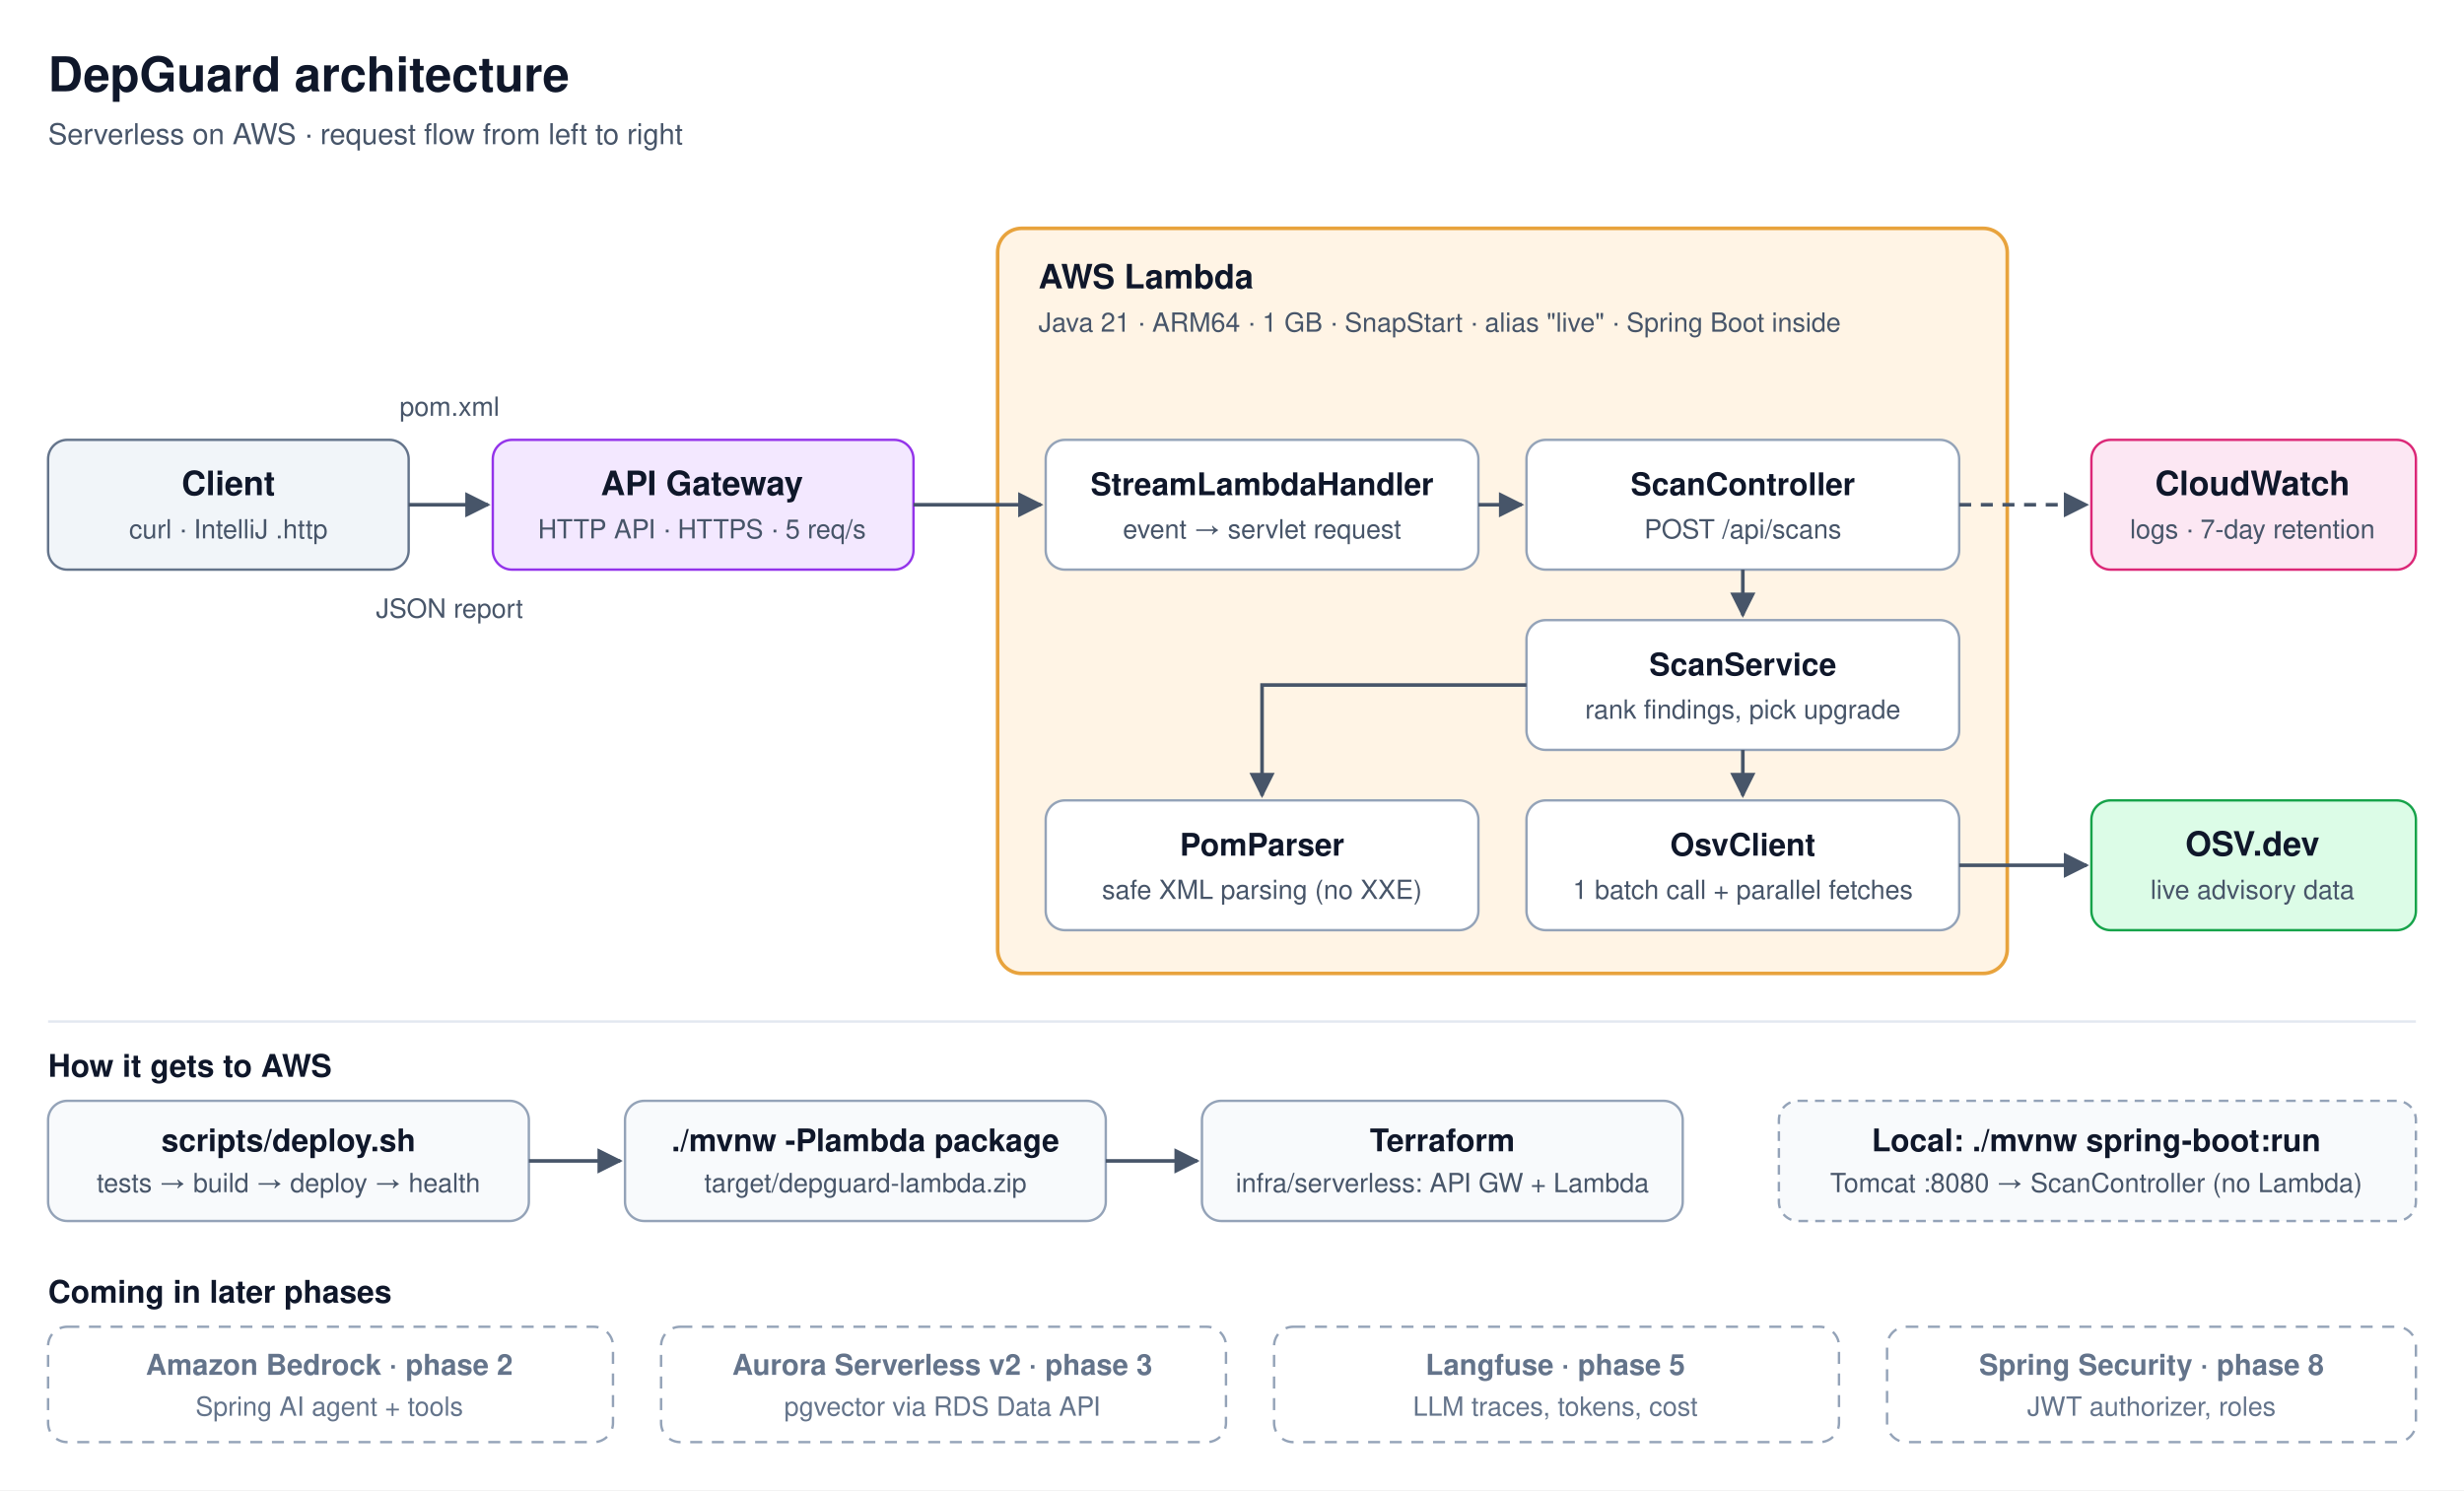
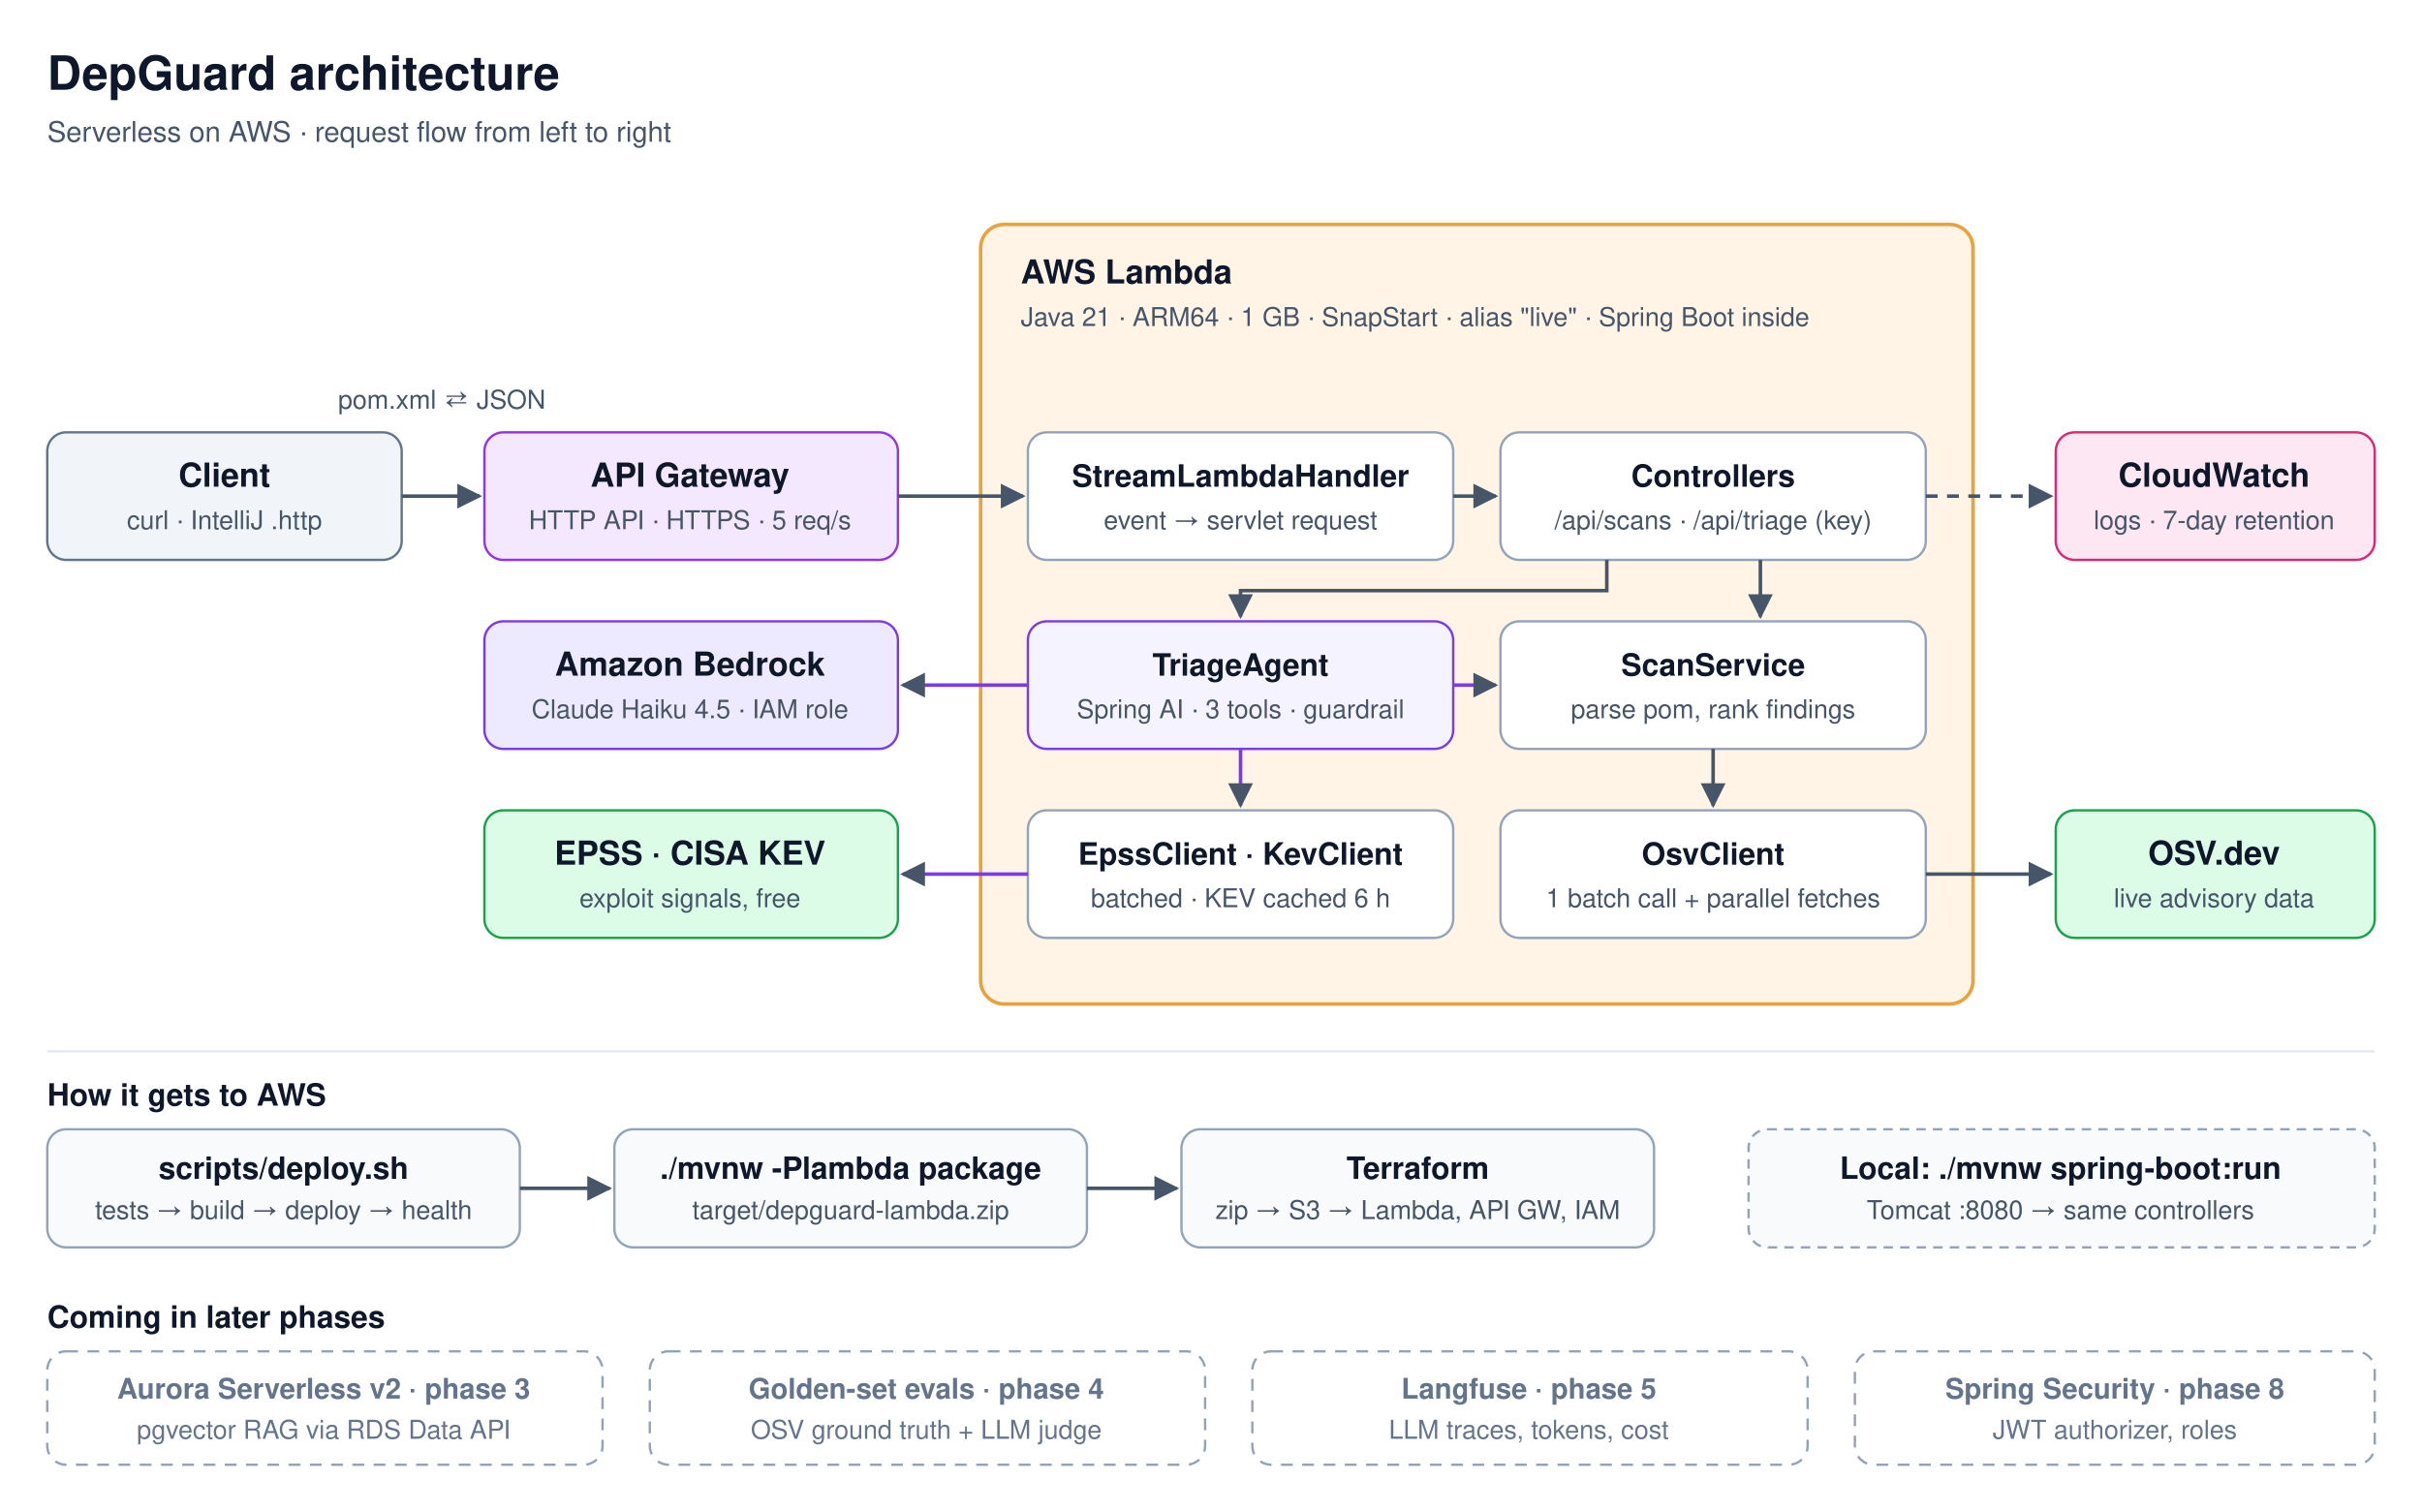
- <svg xmlns="http://www.w3.org/2000/svg" viewBox="0 0 1025 620" width="1025" height="620" font-family="-apple-system, 'Segoe UI', Helvetica, Arial, sans-serif">
+ <svg xmlns="http://www.w3.org/2000/svg" viewBox="0 0 1025 640" width="1025" height="640" font-family="-apple-system, 'Segoe UI', Helvetica, Arial, sans-serif">
  <defs>
    <marker id="arrow" viewBox="0 0 10 10" refX="9" refY="5" markerWidth="7" markerHeight="7" orient="auto-start-reverse">
      <path d="M0,0 L10,5 L0,10 z" fill="#475569" />
    </marker>
  </defs>
-   <rect width="1025" height="620" fill="#ffffff" />
+   <rect width="1025" height="640" fill="#ffffff" />
  <text x="20" y="38" font-size="20" font-weight="700" fill="#0f172a">DepGuard architecture</text>
  <text x="20" y="60" font-size="12" fill="#475569">Serverless on AWS · request flow from left to right</text>
  <rect x="20" y="183" width="150" height="54" rx="8" fill="#f1f5f9" stroke="#64748b" />
  <text x="95" y="206" font-size="14" font-weight="700" fill="#0f172a" text-anchor="middle">Client</text>
  <text x="95" y="224" font-size="11" fill="#475569" text-anchor="middle">curl · IntelliJ .http</text>
  <rect x="205" y="183" width="175" height="54" rx="8" fill="#f3e8ff" stroke="#9333ea" />
  <text x="292" y="206" font-size="14" font-weight="700" fill="#0f172a" text-anchor="middle">API Gateway</text>
  <text x="292" y="224" font-size="11" fill="#475569" text-anchor="middle">HTTP API · HTTPS · 5 req/s</text>
-   <rect x="415" y="95" width="420" height="310" rx="10" fill="#fff4e5" stroke="#e8a33d" stroke-width="1.5" />
+   <rect x="205" y="263" width="175" height="54" rx="8" fill="#ede9fe" stroke="#7c3aed" />
+   <text x="292" y="286" font-size="14" font-weight="700" fill="#0f172a" text-anchor="middle">Amazon Bedrock</text>
+   <text x="292" y="304" font-size="11" fill="#475569" text-anchor="middle">Claude Haiku 4.5 · IAM role</text>
+   <rect x="205" y="343" width="175" height="54" rx="8" fill="#dcfce7" stroke="#16a34a" />
+   <text x="292" y="366" font-size="14" font-weight="700" fill="#0f172a" text-anchor="middle">EPSS · CISA KEV</text>
+   <text x="292" y="384" font-size="11" fill="#475569" text-anchor="middle">exploit signals, free</text>
+   <rect x="415" y="95" width="420" height="330" rx="10" fill="#fff4e5" stroke="#e8a33d" stroke-width="1.5" />
  <text x="432" y="120" font-size="14" font-weight="700" fill="#0f172a">AWS Lambda</text>
  <text x="432" y="138" font-size="11" fill="#475569">Java 21 · ARM64 · 1 GB · SnapStart · alias "live" · Spring Boot inside</text>
  <rect x="435" y="183" width="180" height="54" rx="8" fill="#ffffff" stroke="#94a3b8" />
  <text x="525" y="206" font-size="13" font-weight="700" fill="#0f172a" text-anchor="middle">StreamLambdaHandler</text>
  <text x="525" y="224" font-size="11" fill="#475569" text-anchor="middle">event → servlet request</text>
  <rect x="635" y="183" width="180" height="54" rx="8" fill="#ffffff" stroke="#94a3b8" />
-   <text x="725" y="206" font-size="13" font-weight="700" fill="#0f172a" text-anchor="middle">ScanController</text>
-   <text x="725" y="224" font-size="11" fill="#475569" text-anchor="middle">POST /api/scans</text>
-   <rect x="635" y="258" width="180" height="54" rx="8" fill="#ffffff" stroke="#94a3b8" />
-   <text x="725" y="281" font-size="13" font-weight="700" fill="#0f172a" text-anchor="middle">ScanService</text>
-   <text x="725" y="299" font-size="11" fill="#475569" text-anchor="middle">rank findings, pick upgrade</text>
-   <rect x="435" y="333" width="180" height="54" rx="8" fill="#ffffff" stroke="#94a3b8" />
-   <text x="525" y="356" font-size="13" font-weight="700" fill="#0f172a" text-anchor="middle">PomParser</text>
-   <text x="525" y="374" font-size="11" fill="#475569" text-anchor="middle">safe XML parsing (no XXE)</text>
-   <rect x="635" y="333" width="180" height="54" rx="8" fill="#ffffff" stroke="#94a3b8" />
-   <text x="725" y="356" font-size="13" font-weight="700" fill="#0f172a" text-anchor="middle">OsvClient</text>
-   <text x="725" y="374" font-size="11" fill="#475569" text-anchor="middle">1 batch call + parallel fetches</text>
-   <rect x="870" y="333" width="135" height="54" rx="8" fill="#dcfce7" stroke="#16a34a" />
-   <text x="937" y="356" font-size="14" font-weight="700" fill="#0f172a" text-anchor="middle">OSV.dev</text>
-   <text x="937" y="374" font-size="11" fill="#475569" text-anchor="middle">live advisory data</text>
+   <text x="725" y="206" font-size="13" font-weight="700" fill="#0f172a" text-anchor="middle">Controllers</text>
+   <text x="725" y="224" font-size="11" fill="#475569" text-anchor="middle">/api/scans · /api/triage (key)</text>
+   <rect x="435" y="263" width="180" height="54" rx="8" fill="#f5f3ff" stroke="#7c3aed" />
+   <text x="525" y="286" font-size="13" font-weight="700" fill="#0f172a" text-anchor="middle">TriageAgent</text>
+   <text x="525" y="304" font-size="11" fill="#475569" text-anchor="middle">Spring AI · 3 tools · guardrail</text>
+   <rect x="635" y="263" width="180" height="54" rx="8" fill="#ffffff" stroke="#94a3b8" />
+   <text x="725" y="286" font-size="13" font-weight="700" fill="#0f172a" text-anchor="middle">ScanService</text>
+   <text x="725" y="304" font-size="11" fill="#475569" text-anchor="middle">parse pom, rank findings</text>
+   <rect x="435" y="343" width="180" height="54" rx="8" fill="#ffffff" stroke="#94a3b8" />
+   <text x="525" y="366" font-size="13" font-weight="700" fill="#0f172a" text-anchor="middle">EpssClient · KevClient</text>
+   <text x="525" y="384" font-size="11" fill="#475569" text-anchor="middle">batched · KEV cached 6 h</text>
+   <rect x="635" y="343" width="180" height="54" rx="8" fill="#ffffff" stroke="#94a3b8" />
+   <text x="725" y="366" font-size="13" font-weight="700" fill="#0f172a" text-anchor="middle">OsvClient</text>
+   <text x="725" y="384" font-size="11" fill="#475569" text-anchor="middle">1 batch call + parallel fetches</text>
  <rect x="870" y="183" width="135" height="54" rx="8" fill="#fce7f3" stroke="#db2777" />
  <text x="937" y="206" font-size="14" font-weight="700" fill="#0f172a" text-anchor="middle">CloudWatch</text>
  <text x="937" y="224" font-size="11" fill="#475569" text-anchor="middle">logs · 7-day retention</text>
+   <rect x="870" y="343" width="135" height="54" rx="8" fill="#dcfce7" stroke="#16a34a" />
+   <text x="937" y="366" font-size="14" font-weight="700" fill="#0f172a" text-anchor="middle">OSV.dev</text>
+   <text x="937" y="384" font-size="11" fill="#475569" text-anchor="middle">live advisory data</text>
  <g stroke="#475569" stroke-width="1.5" fill="none">
    <line x1="170" y1="210" x2="203" y2="210" marker-end="url(#arrow)" />
    <line x1="380" y1="210" x2="433" y2="210" marker-end="url(#arrow)" />
    <line x1="615" y1="210" x2="633" y2="210" marker-end="url(#arrow)" />
-     <line x1="725" y1="237" x2="725" y2="256" marker-end="url(#arrow)" />
-     <line x1="725" y1="312" x2="725" y2="331" marker-end="url(#arrow)" />
-     <polyline points="635,285 525,285 525,331" marker-end="url(#arrow)" />
-     <line x1="815" y1="360" x2="868" y2="360" marker-end="url(#arrow)" />
+     <line x1="745" y1="237" x2="745" y2="261" marker-end="url(#arrow)" />
+     <polyline points="680,237 680,250 525,250 525,261" marker-end="url(#arrow)" />
+     <line x1="725" y1="317" x2="725" y2="341" marker-end="url(#arrow)" />
+     <line x1="815" y1="370" x2="868" y2="370" marker-end="url(#arrow)" />
    <line x1="815" y1="210" x2="868" y2="210" stroke-dasharray="5 4" marker-end="url(#arrow)" />
  </g>
-   <text x="187" y="173" font-size="11" fill="#475569" text-anchor="middle">pom.xml</text>
-   <text x="187" y="257" font-size="11" fill="#475569" text-anchor="middle">JSON report</text>
-   <line x1="20" y1="425" x2="1005" y2="425" stroke="#e2e8f0" />
-   <text x="20" y="448" font-size="13" font-weight="700" fill="#0f172a">How it gets to AWS</text>
-   <rect x="20" y="458" width="200" height="50" rx="8" fill="#f8fafc" stroke="#94a3b8" />
-   <text x="120" y="479" font-size="13" font-weight="700" fill="#0f172a" text-anchor="middle">scripts/deploy.sh</text>
-   <text x="120" y="496" font-size="11" fill="#475569" text-anchor="middle">tests → build → deploy → health</text>
-   <rect x="260" y="458" width="200" height="50" rx="8" fill="#f8fafc" stroke="#94a3b8" />
-   <text x="360" y="479" font-size="13" font-weight="700" fill="#0f172a" text-anchor="middle">./mvnw -Plambda package</text>
-   <text x="360" y="496" font-size="11" fill="#475569" text-anchor="middle">target/depguard-lambda.zip</text>
-   <rect x="500" y="458" width="200" height="50" rx="8" fill="#f8fafc" stroke="#94a3b8" />
-   <text x="600" y="479" font-size="13" font-weight="700" fill="#0f172a" text-anchor="middle">Terraform</text>
-   <text x="600" y="496" font-size="11" fill="#475569" text-anchor="middle">infra/serverless: API GW + Lambda</text>
+   <g stroke="#7c3aed" stroke-width="1.5" fill="none">
+     <line x1="615" y1="290" x2="633" y2="290" marker-end="url(#arrow)" />
+     <line x1="525" y1="317" x2="525" y2="341" marker-end="url(#arrow)" />
+     <line x1="435" y1="290" x2="382" y2="290" marker-end="url(#arrow)" />
+     <line x1="435" y1="370" x2="382" y2="370" marker-end="url(#arrow)" />
+   </g>
+   <text x="187" y="173" font-size="11" fill="#475569" text-anchor="middle">pom.xml ⇄ JSON</text>
+   <line x1="20" y1="445" x2="1005" y2="445" stroke="#e2e8f0" />
+   <text x="20" y="468" font-size="13" font-weight="700" fill="#0f172a">How it gets to AWS</text>
+   <rect x="20" y="478" width="200" height="50" rx="8" fill="#f8fafc" stroke="#94a3b8" />
+   <text x="120" y="499" font-size="13" font-weight="700" fill="#0f172a" text-anchor="middle">scripts/deploy.sh</text>
+   <text x="120" y="516" font-size="11" fill="#475569" text-anchor="middle">tests → build → deploy → health</text>
+   <rect x="260" y="478" width="200" height="50" rx="8" fill="#f8fafc" stroke="#94a3b8" />
+   <text x="360" y="499" font-size="13" font-weight="700" fill="#0f172a" text-anchor="middle">./mvnw -Plambda package</text>
+   <text x="360" y="516" font-size="11" fill="#475569" text-anchor="middle">target/depguard-lambda.zip</text>
+   <rect x="500" y="478" width="200" height="50" rx="8" fill="#f8fafc" stroke="#94a3b8" />
+   <text x="600" y="499" font-size="13" font-weight="700" fill="#0f172a" text-anchor="middle">Terraform</text>
+   <text x="600" y="516" font-size="11" fill="#475569" text-anchor="middle">zip → S3 → Lambda, API GW, IAM</text>
  <g stroke="#475569" stroke-width="1.5" fill="none">
-     <line x1="220" y1="483" x2="258" y2="483" marker-end="url(#arrow)" />
-     <line x1="460" y1="483" x2="498" y2="483" marker-end="url(#arrow)" />
+     <line x1="220" y1="503" x2="258" y2="503" marker-end="url(#arrow)" />
+     <line x1="460" y1="503" x2="498" y2="503" marker-end="url(#arrow)" />
  </g>
-   <rect x="740" y="458" width="265" height="50" rx="8" fill="#f8fafc" stroke="#94a3b8" stroke-dasharray="4 3" />
-   <text x="872" y="479" font-size="13" font-weight="700" fill="#0f172a" text-anchor="middle">Local: ./mvnw spring-boot:run</text>
-   <text x="872" y="496" font-size="11" fill="#475569" text-anchor="middle">Tomcat :8080 → ScanController (no Lambda)</text>
-   <text x="20" y="542" font-size="13" font-weight="700" fill="#0f172a">Coming in later phases</text>
+   <rect x="740" y="478" width="265" height="50" rx="8" fill="#f8fafc" stroke="#94a3b8" stroke-dasharray="4 3" />
+   <text x="872" y="499" font-size="13" font-weight="700" fill="#0f172a" text-anchor="middle">Local: ./mvnw spring-boot:run</text>
+   <text x="872" y="516" font-size="11" fill="#475569" text-anchor="middle">Tomcat :8080 → same controllers</text>
+   <text x="20" y="562" font-size="13" font-weight="700" fill="#0f172a">Coming in later phases</text>
  <g fill="#ffffff" stroke="#94a3b8" stroke-dasharray="5 4">
-     <rect x="20" y="552" width="235" height="48" rx="8" />
-     <rect x="275" y="552" width="235" height="48" rx="8" />
-     <rect x="530" y="552" width="235" height="48" rx="8" />
-     <rect x="785" y="552" width="220" height="48" rx="8" />
+     <rect x="20" y="572" width="235" height="48" rx="8" />
+     <rect x="275" y="572" width="235" height="48" rx="8" />
+     <rect x="530" y="572" width="235" height="48" rx="8" />
+     <rect x="785" y="572" width="220" height="48" rx="8" />
  </g>
  <g font-size="12" fill="#64748b" text-anchor="middle">
-     <text x="137" y="572" font-weight="700">Amazon Bedrock · phase 2</text>
-     <text x="137" y="589" font-size="11">Spring AI agent + tools</text>
-     <text x="392" y="572" font-weight="700">Aurora Serverless v2 · phase 3</text>
-     <text x="392" y="589" font-size="11">pgvector via RDS Data API</text>
-     <text x="647" y="572" font-weight="700">Langfuse · phase 5</text>
-     <text x="647" y="589" font-size="11">LLM traces, tokens, cost</text>
-     <text x="895" y="572" font-weight="700">Spring Security · phase 8</text>
-     <text x="895" y="589" font-size="11">JWT authorizer, roles</text>
+     <text x="137" y="592" font-weight="700">Aurora Serverless v2 · phase 3</text>
+     <text x="137" y="609" font-size="11">pgvector RAG via RDS Data API</text>
+     <text x="392" y="592" font-weight="700">Golden-set evals · phase 4</text>
+     <text x="392" y="609" font-size="11">OSV ground truth + LLM judge</text>
+     <text x="647" y="592" font-weight="700">Langfuse · phase 5</text>
+     <text x="647" y="609" font-size="11">LLM traces, tokens, cost</text>
+     <text x="895" y="592" font-weight="700">Spring Security · phase 8</text>
+     <text x="895" y="609" font-size="11">JWT authorizer, roles</text>
  </g>
</svg>
